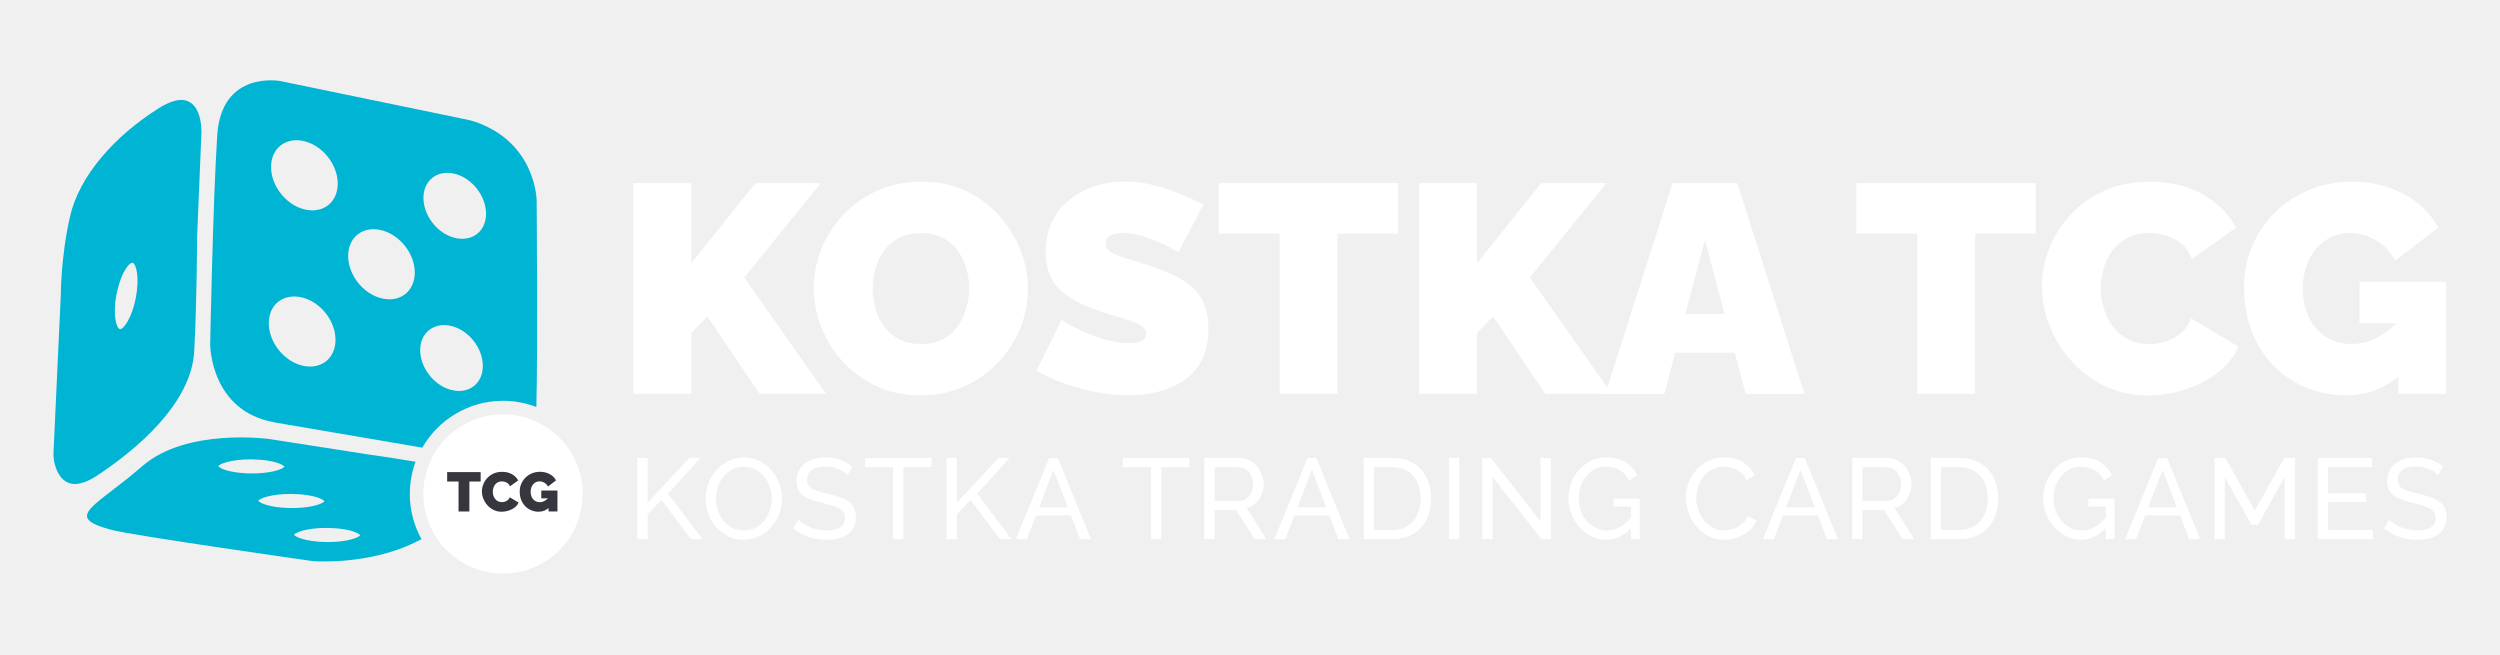
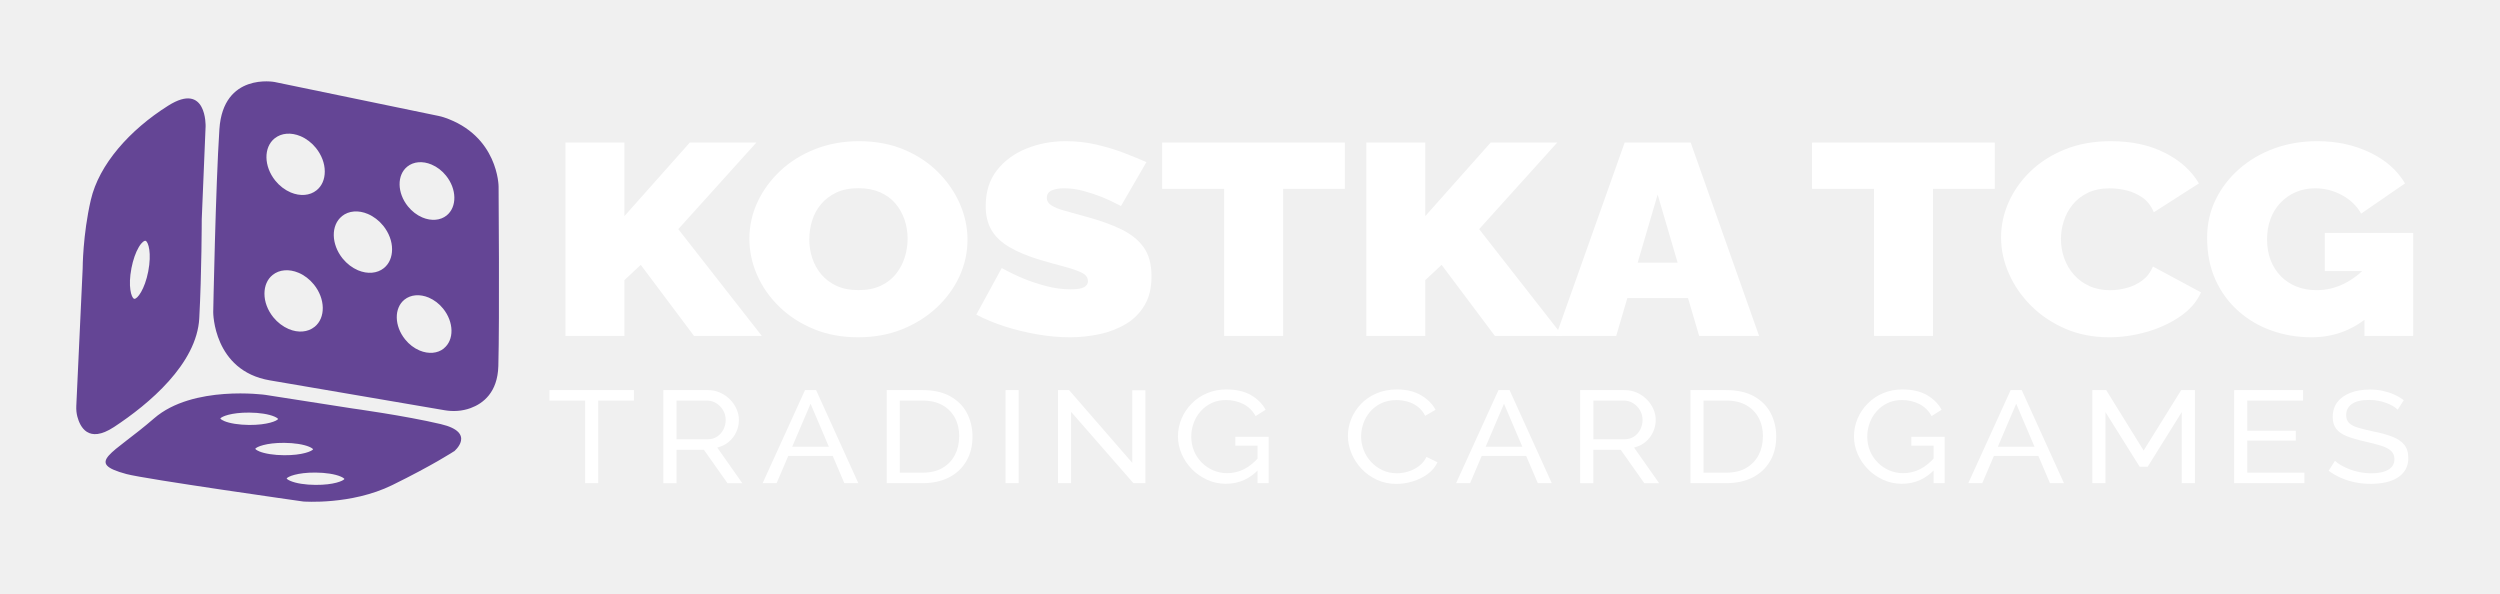
- <svg xmlns="http://www.w3.org/2000/svg" id="Vrstva_1" data-name="Vrstva 1" viewBox="0 0 459.01 120.08">
+ <svg xmlns="http://www.w3.org/2000/svg" id="Vrstva_1" data-name="Vrstva 1" viewBox="0 0 505.58 120.08">
  <defs>
    <style>
      .cls-1 {
-         fill: #36363f;
+         fill: #644595;
      }

      .cls-2 {
-         fill: #00b4d4;
-       }
- 
-       .cls-3 {
-         fill: #fff;
+         fill: #ffffff;
      }
    </style>
  </defs>
+   <path class="cls-1" d="M43.12,63.15s0,11.82,11.45,13.77c9.83,1.68,29.87,5.1,35.33,6.04,1.76.3,3.58.19,5.27-.43,2.56-.94,5.46-3.18,5.61-8.5.26-9.59.05-36.33.05-36.33,0,0-.05-10.29-11.06-13.97-.36-.12-.73-.21-1.1-.29l-33.15-6.86s-10.38-1.96-11.15,9.53c-.76,11.49-1.25,37.04-1.25,37.04M89.76,70.47c-1.27,1.02-3.1,1.17-4.91.41-1.11-.47-2.12-1.24-2.92-2.24-2.2-2.72-2.26-6.33-.14-8.04,1.27-1.02,3.1-1.18,4.91-.42,1.1.47,2.12,1.24,2.92,2.24,2.19,2.72,2.26,6.33.13,8.04M82.37,33.69c1.27-1.02,3.1-1.18,4.91-.41,1.11.47,2.12,1.24,2.92,2.24,2.2,2.73,2.25,6.33.13,8.05-1.27,1.02-3.1,1.17-4.91.41-1.1-.47-2.12-1.24-2.92-2.24-2.2-2.72-2.26-6.33-.14-8.04M63.61,66.1c-1.35,1.09-3.31,1.26-5.23.44-1.17-.5-2.25-1.32-3.11-2.38-1.15-1.43-1.79-3.12-1.79-4.76,0-1.59.58-2.94,1.66-3.8,1.35-1.09,3.31-1.25,5.23-.44,1.17.49,2.25,1.32,3.11,2.38,2.34,2.89,2.4,6.74.14,8.56M55.55,27.98c1.35-1.09,3.3-1.25,5.23-.44,1.18.5,2.25,1.32,3.11,2.38,1.15,1.43,1.79,3.12,1.79,4.76,0,1.59-.58,2.94-1.66,3.8-1.35,1.09-3.31,1.25-5.23.44-1.17-.5-2.25-1.32-3.11-2.38-2.34-2.9-2.4-6.74-.14-8.56M69.16,43.71c1.35-1.09,3.31-1.26,5.23-.44,1.17.5,2.25,1.32,3.11,2.38,1.15,1.43,1.79,3.12,1.79,4.76,0,1.59-.58,2.94-1.66,3.81-1.35,1.09-3.31,1.25-5.23.44-1.17-.5-2.25-1.32-3.11-2.38-2.33-2.9-2.4-6.74-.13-8.56M40.3,64.34c.49-9.22.5-20.01.5-20.01l.78-18.79s.27-9.1-7.55-4.18c-7.82,4.92-14.01,11.92-15.66,19.06-1.65,7.14-1.65,13.85-1.65,13.85l-1.29,27.83c-.03.74.03,1.47.22,2.18.53,1.94,2.14,5.53,7.4,2.08,7.07-4.64,16.77-12.8,17.25-22.02M26.58,54.24c.32-1.67.85-3.19,1.49-4.27.65-1.09,1.15-1.31,1.33-1.28.01,0,.03.01.05.01.57.24,1.24,2.51.53,6.18-.7,3.64-2.22,5.66-2.83,5.55-.01,0-.03,0-.04-.01-.57-.24-1.24-2.51-.53-6.18M91.82,91.29s4.63-3.8-2.67-5.52c-7.3-1.72-17.89-3.17-17.89-3.17l-17.63-2.75s-14.63-2.04-22.46,4.75c-8.44,7.33-14.13,8.96-5.59,11.27,3.76,1.02,35.74,5.55,35.74,5.55,0,0,9.69.76,17.99-3.31s12.5-6.84,12.5-6.84M45.32,85.13c-.56-.24-.73-.43-.77-.49.22-.38,2.16-1.23,5.86-1.2,2.03.01,3.93.31,5.07.8.56.24.73.43.77.49-.22.38-2.16,1.23-5.86,1.21-2.03-.02-3.93-.31-5.07-.8M52.39,91.26h0c-.57-.24-.73-.43-.77-.5.22-.37,2.16-1.23,5.86-1.2,2.03.01,3.93.31,5.07.8.56.24.73.43.77.5-.21.37-2.16,1.23-5.86,1.2-2.03-.01-3.93-.31-5.07-.79M63.8,98.06c-2.03-.01-3.93-.31-5.07-.8-.56-.24-.73-.43-.77-.49.22-.38,2.16-1.23,5.86-1.2,2.03.01,3.93.31,5.07.8.56.24.73.43.77.49-.22.38-2.16,1.23-5.86,1.2" />
  <g>
-     <path class="cls-3" d="M116.3,72.32v-38.7h10.63v14.71l11.77-14.71h11.99l-14.06,17.33,15.04,21.36h-12.21l-9.59-14.23-2.94,3.05v11.17h-10.63Z" />
-     <path class="cls-3" d="M169,72.59c-2.94,0-5.61-.55-8.01-1.66-2.4-1.11-4.46-2.6-6.19-4.47-1.73-1.87-3.05-3.98-3.98-6.32-.93-2.34-1.39-4.77-1.39-7.28s.49-5.03,1.47-7.36c.98-2.33,2.35-4.41,4.11-6.24,1.76-1.83,3.85-3.28,6.27-4.33,2.42-1.05,5.06-1.58,7.93-1.58s5.61.55,8.01,1.66c2.4,1.11,4.45,2.61,6.16,4.5,1.71,1.89,3.03,4.01,3.95,6.35.93,2.34,1.39,4.75,1.39,7.22s-.48,4.98-1.44,7.3-2.33,4.41-4.09,6.24-3.84,3.29-6.24,4.36c-2.4,1.07-5.05,1.61-7.96,1.61ZM160.22,52.97c0,1.31.18,2.57.55,3.79.36,1.22.91,2.31,1.63,3.27.73.96,1.64,1.73,2.75,2.29,1.11.56,2.43.84,3.95.84s2.85-.29,3.98-.87c1.13-.58,2.04-1.37,2.75-2.37s1.23-2.11,1.58-3.32c.35-1.22.52-2.46.52-3.73s-.18-2.56-.55-3.76-.91-2.28-1.63-3.24c-.73-.96-1.65-1.72-2.78-2.26-1.13-.55-2.43-.82-3.92-.82s-2.84.29-3.95.87c-1.11.58-2.03,1.35-2.75,2.32-.73.96-1.26,2.05-1.61,3.27-.35,1.22-.52,2.46-.52,3.73Z" />
-     <path class="cls-3" d="M216.36,46.32c-1.24-.73-2.36-1.32-3.38-1.77-1.02-.45-2.12-.86-3.32-1.23-1.2-.36-2.38-.55-3.54-.55-.91,0-1.65.15-2.23.43s-.87.77-.87,1.46c0,.65.29,1.17.87,1.57.58.4,1.41.76,2.48,1.08,1.07.32,2.35.72,3.84,1.19,2.4.72,4.47,1.55,6.21,2.48,1.74.94,3.09,2.13,4.03,3.59.94,1.46,1.42,3.39,1.42,5.8s-.42,4.24-1.25,5.81c-.84,1.57-1.96,2.82-3.38,3.75-1.42.94-3,1.61-4.74,2.03-1.74.41-3.53.62-5.34.62s-3.79-.19-5.8-.57c-2.02-.38-3.97-.91-5.86-1.58-1.89-.67-3.62-1.46-5.18-2.37l4.58-9.32c1.45.87,2.78,1.58,3.98,2.13,1.2.54,2.53,1.04,4.01,1.47,1.47.44,2.95.65,4.44.65,1.16,0,1.97-.15,2.43-.44.45-.29.68-.69.68-1.17,0-.76-.4-1.34-1.2-1.76-.8-.42-1.85-.81-3.13-1.19-1.29-.38-2.72-.82-4.28-1.33-2.25-.76-4.11-1.61-5.56-2.57-1.45-.96-2.53-2.09-3.22-3.41-.69-1.32-1.04-2.91-1.04-4.79,0-2.85.67-5.23,2.02-7.14s3.12-3.36,5.31-4.36c2.2-.99,4.57-1.49,7.11-1.49,1.89,0,3.71.23,5.48.68,1.76.45,3.41,1.01,4.96,1.66,1.54.65,2.9,1.27,4.06,1.85l-4.58,8.77Z" />
-     <path class="cls-3" d="M256.69,42.89h-11.12v29.43h-10.63v-29.43h-11.17v-9.26h32.92v9.26Z" />
-     <path class="cls-3" d="M260.56,72.32v-38.7h10.63v14.71l11.77-14.71h11.99l-14.06,17.33,15.04,21.36h-12.21l-9.59-14.23-2.94,3.05v11.17h-10.63Z" />
-     <path class="cls-3" d="M307.1,33.63h11.88l12.32,38.7h-10.79l-2-7.58h-10.93l-2,7.58h-10.85l12.37-38.7ZM316.64,57.66l-3.6-13.63-3.6,13.63h7.19Z" />
-     <path class="cls-3" d="M373.76,42.89h-11.12v29.43h-10.63v-29.43h-11.17v-9.26h32.92v9.26Z" />
-     <path class="cls-3" d="M374.9,52.59c0-2.36.44-4.68,1.34-6.95.89-2.27,2.19-4.33,3.9-6.19,1.71-1.85,3.79-3.33,6.24-4.44,2.45-1.11,5.22-1.66,8.31-1.66,3.71,0,6.94.77,9.7,2.32,2.76,1.54,4.81,3.59,6.16,6.13l-8.12,5.78c-.47-1.27-1.15-2.25-2.04-2.94-.89-.69-1.85-1.17-2.89-1.44-1.04-.27-2.04-.41-3.02-.41-1.53,0-2.84.3-3.95.9-1.11.6-2.02,1.39-2.72,2.37-.71.98-1.24,2.07-1.58,3.27-.35,1.2-.52,2.4-.52,3.6,0,1.34.2,2.63.6,3.87.4,1.24.98,2.33,1.74,3.3s1.7,1.72,2.81,2.26c1.11.55,2.35.82,3.73.82.98,0,1.98-.15,3-.46,1.02-.31,1.94-.81,2.78-1.5.84-.69,1.47-1.62,1.91-2.78l8.67,5.18c-.76,1.89-2.04,3.51-3.82,4.85-1.78,1.34-3.8,2.37-6.05,3.08-2.25.71-4.49,1.06-6.7,1.06-2.87,0-5.5-.57-7.88-1.72-2.38-1.14-4.43-2.67-6.16-4.58-1.73-1.91-3.06-4.05-4.01-6.43-.95-2.38-1.42-4.8-1.42-7.28Z" />
-     <path class="cls-3" d="M430.82,72.59c-2.51,0-4.9-.44-7.17-1.33-2.27-.89-4.28-2.2-6.02-3.92-1.74-1.73-3.12-3.82-4.11-6.27s-1.5-5.26-1.5-8.42c0-2.73.51-5.25,1.53-7.58,1.02-2.33,2.43-4.37,4.22-6.13s3.9-3.13,6.3-4.11c2.4-.98,5-1.47,7.79-1.47,3.49,0,6.65.75,9.48,2.26s4.94,3.57,6.32,6.19l-7.9,6.05c-.76-1.53-1.91-2.75-3.43-3.68s-3.14-1.39-4.85-1.39c-1.27,0-2.43.26-3.49.76s-1.97,1.22-2.75,2.12c-.78.91-1.38,1.99-1.8,3.24-.42,1.25-.63,2.62-.63,4.11s.22,2.91.65,4.14c.44,1.24,1.04,2.3,1.83,3.19.78.89,1.72,1.58,2.81,2.07s2.31.74,3.65.74c1.71,0,3.34-.43,4.9-1.28,1.56-.85,2.98-2.06,4.25-3.62v10.36c-2.91,2.65-6.27,3.98-10.08,3.98ZM440.36,59.35h-7.14v-7.63h15.91v20.6h-8.77v-12.97Z" />
+     <path class="cls-2" d="M114.35,67.93V28.83h11.93v14.87l13.22-14.87h13.46l-15.79,17.51,16.89,21.59h-13.71l-10.77-14.37-3.3,3.08v11.29h-11.93Z" />
+     <path class="cls-2" d="M173.52,68.21c-3.3,0-6.3-.56-8.99-1.68-2.69-1.12-5.01-2.62-6.95-4.52-1.94-1.89-3.43-4.02-4.47-6.39-1.04-2.37-1.56-4.82-1.56-7.35s.55-5.08,1.65-7.43c1.1-2.35,2.64-4.45,4.62-6.31,1.98-1.85,4.32-3.31,7.04-4.38,2.71-1.06,5.68-1.6,8.9-1.6s6.3.56,8.99,1.68c2.69,1.12,5,2.63,6.91,4.54,1.92,1.91,3.4,4.05,4.44,6.42,1.04,2.37,1.56,4.8,1.56,7.3s-.54,5.03-1.62,7.38c-1.08,2.35-2.61,4.45-4.59,6.31-1.98,1.85-4.31,3.32-7.01,4.41-2.69,1.08-5.67,1.62-8.93,1.62ZM163.66,48.38c0,1.32.2,2.6.61,3.83.41,1.23,1.02,2.33,1.84,3.3.82.97,1.84,1.74,3.09,2.31,1.24.57,2.72.85,4.44.85s3.2-.29,4.47-.88c1.26-.59,2.29-1.39,3.09-2.4.79-1.01,1.39-2.13,1.77-3.36.39-1.23.58-2.49.58-3.77s-.21-2.59-.61-3.8c-.41-1.21-1.02-2.3-1.83-3.28-.82-.97-1.86-1.73-3.12-2.29-1.26-.55-2.73-.83-4.41-.83s-3.19.29-4.44.88c-1.24.59-2.27,1.37-3.09,2.34-.82.97-1.42,2.07-1.8,3.3-.39,1.23-.58,2.49-.58,3.77Z" />
+     <path class="cls-2" d="M226.69,41.66c-1.39-.73-2.65-1.33-3.79-1.79-1.14-.46-2.39-.87-3.73-1.24-1.35-.37-2.67-.55-3.98-.55-1.02,0-1.86.15-2.51.44-.65.29-.98.78-.98,1.47,0,.65.33,1.18.98,1.58.65.4,1.58.77,2.78,1.09,1.2.33,2.64.73,4.31,1.2,2.69.73,5.02,1.56,6.98,2.51,1.96.95,3.47,2.16,4.53,3.63,1.06,1.47,1.59,3.43,1.59,5.87s-.47,4.28-1.41,5.87c-.94,1.58-2.2,2.85-3.79,3.79-1.59.95-3.37,1.63-5.32,2.05-1.96.42-3.96.63-6,.63s-4.25-.19-6.52-.58c-2.26-.39-4.46-.92-6.58-1.6-2.12-.68-4.06-1.48-5.81-2.4l5.14-9.42c1.63.88,3.12,1.6,4.47,2.15,1.35.55,2.84,1.05,4.5,1.49s3.31.66,4.99.66c1.31,0,2.21-.15,2.72-.45.51-.3.76-.69.76-1.18,0-.77-.45-1.36-1.35-1.78-.9-.42-2.07-.82-3.52-1.2-1.45-.38-3.05-.83-4.8-1.34-2.53-.77-4.61-1.63-6.24-2.6-1.63-.97-2.84-2.11-3.61-3.45-.78-1.33-1.16-2.94-1.16-4.84,0-2.88.75-5.29,2.26-7.22,1.51-1.93,3.5-3.4,5.97-4.4,2.47-1,5.13-1.5,7.99-1.5,2.12,0,4.17.23,6.15.69,1.98.46,3.83,1.02,5.57,1.68,1.73.66,3.25,1.29,4.56,1.87l-5.14,8.87Z" />
+     <path class="cls-2" d="M271.97,38.19h-12.48v29.74h-11.93v-29.74h-12.54v-9.36h36.96v9.36Z" />
+     <path class="cls-2" d="M276.31,67.93V28.83h11.93v14.87l13.22-14.87h13.46l-15.79,17.51,16.89,21.59h-13.71l-10.77-14.37-3.3,3.08v11.29h-11.93Z" />
+     <path class="cls-2" d="M328.57,28.83h13.34l13.83,39.1h-12.12l-2.25-7.65h-12.27l-2.25,7.65h-12.18l13.89-39.1ZM339.27,53.12l-4.04-13.77-4.04,13.77h8.08Z" />
+     <path class="cls-2" d="M403.4,38.19h-12.48v29.74h-11.93v-29.74h-12.54v-9.36h36.96v9.36Z" />
+     <path class="cls-2" d="M404.68,47.99c0-2.39.5-4.73,1.5-7.02,1-2.29,2.46-4.38,4.37-6.25,1.92-1.87,4.25-3.37,7.01-4.49,2.75-1.12,5.86-1.68,9.33-1.68,4.16,0,7.79.78,10.89,2.34,3.1,1.56,5.4,3.63,6.91,6.2l-9.12,5.84c-.53-1.28-1.3-2.28-2.29-2.97-1-.7-2.08-1.18-3.24-1.46-1.16-.28-2.29-.41-3.4-.41-1.71,0-3.19.3-4.44.91-1.25.61-2.26,1.4-3.06,2.4-.8.99-1.39,2.09-1.77,3.3-.39,1.21-.58,2.42-.58,3.63,0,1.36.22,2.66.67,3.91.45,1.25,1.1,2.36,1.96,3.33.86.97,1.91,1.73,3.15,2.29s2.64.83,4.19.83c1.1,0,2.22-.16,3.37-.47,1.14-.31,2.18-.82,3.12-1.51.94-.7,1.65-1.63,2.14-2.81l9.73,5.23c-.86,1.91-2.28,3.54-4.28,4.9-2,1.36-4.26,2.4-6.79,3.11-2.53.72-5.04,1.07-7.53,1.07-3.22,0-6.17-.58-8.84-1.73-2.67-1.16-4.98-2.7-6.91-4.63-1.94-1.93-3.44-4.09-4.5-6.5-1.06-2.4-1.59-4.85-1.59-7.35Z" />
+     <path class="cls-2" d="M467.46,68.21c-2.82,0-5.5-.45-8.05-1.35-2.55-.9-4.8-2.22-6.76-3.97-1.96-1.74-3.5-3.85-4.62-6.33-1.12-2.48-1.68-5.31-1.68-8.51,0-2.75.57-5.3,1.71-7.65,1.14-2.35,2.72-4.41,4.74-6.2,2.02-1.78,4.38-3.17,7.07-4.16s5.61-1.49,8.75-1.49c3.92,0,7.46.76,10.65,2.29,3.18,1.52,5.55,3.61,7.1,6.25l-8.87,6.11c-.86-1.54-2.14-2.78-3.85-3.72-1.71-.94-3.53-1.4-5.45-1.4-1.43,0-2.73.26-3.92.77-1.18.51-2.21,1.23-3.09,2.15-.88.92-1.55,2.01-2.02,3.28-.47,1.27-.7,2.65-.7,4.16s.25,2.94.73,4.19c.49,1.25,1.17,2.32,2.05,3.22.88.9,1.93,1.6,3.15,2.09s2.59.74,4.1.74c1.92,0,3.75-.43,5.51-1.29,1.75-.86,3.34-2.08,4.77-3.66v10.46c-3.26,2.68-7.04,4.02-11.32,4.02ZM478.17,54.82h-8.02v-7.71h17.87v20.82h-9.85v-13.11Z" />
  </g>
  <g>
-     <path class="cls-3" d="M117.02,98.99v-14.91h1.89v8.24l7.68-8.26h2.04l-5.98,6.58,6.32,8.35h-2.12l-5.4-7.21-2.54,2.65v4.56h-1.89Z" />
-     <path class="cls-3" d="M136.55,99.1c-1.05,0-2-.21-2.85-.63-.85-.42-1.59-.99-2.22-1.71-.62-.72-1.1-1.53-1.44-2.44s-.5-1.83-.5-2.78.18-1.94.54-2.85c.36-.9.85-1.71,1.49-2.41.64-.71,1.38-1.27,2.24-1.68.85-.41,1.78-.62,2.79-.62s2,.22,2.86.65c.85.43,1.59,1.02,2.2,1.74.62.73,1.09,1.54,1.43,2.44.34.9.5,1.81.5,2.75,0,.99-.18,1.94-.53,2.84s-.84,1.71-1.48,2.41c-.64.71-1.38,1.26-2.24,1.67-.85.41-1.79.61-2.79.61ZM131.45,91.54c0,.76.12,1.49.37,2.19.24.71.59,1.33,1.04,1.88.45.55.99.98,1.62,1.3.63.32,1.33.48,2.1.48s1.51-.17,2.14-.5c.63-.34,1.17-.78,1.61-1.34.44-.56.78-1.19,1.01-1.89s.35-1.41.35-2.12c0-.76-.12-1.48-.37-2.18-.24-.7-.59-1.33-1.05-1.88-.45-.55-.99-.99-1.62-1.3-.62-.31-1.31-.47-2.07-.47-.8,0-1.51.16-2.14.49s-1.17.77-1.61,1.33c-.44.56-.78,1.19-1.02,1.88-.24.69-.36,1.4-.36,2.13Z" />
-     <path class="cls-3" d="M155.59,87.21c-.17-.2-.39-.38-.67-.57-.28-.18-.59-.35-.94-.49s-.73-.27-1.14-.36c-.41-.09-.84-.14-1.29-.14-1.15,0-1.99.22-2.54.65-.55.43-.82,1.03-.82,1.78,0,.53.14.95.42,1.26.28.31.71.56,1.29.75.58.2,1.32.4,2.22.61,1.04.22,1.93.5,2.69.82.76.32,1.34.75,1.74,1.29.41.54.61,1.25.61,2.15,0,.71-.14,1.33-.41,1.85-.27.52-.65.96-1.14,1.3-.49.34-1.06.59-1.72.75-.66.16-1.37.24-2.14.24s-1.49-.08-2.22-.24-1.4-.4-2.05-.7c-.64-.31-1.25-.69-1.81-1.15l.9-1.6c.22.24.51.47.87.7.36.23.76.44,1.22.64.45.2.95.35,1.48.47.53.12,1.08.18,1.64.18,1.06,0,1.89-.19,2.48-.57.59-.38.88-.94.88-1.68,0-.56-.16-1-.49-1.34-.33-.34-.82-.61-1.46-.84-.64-.22-1.43-.45-2.35-.67-1.01-.25-1.85-.53-2.54-.83-.69-.3-1.2-.69-1.54-1.18-.34-.49-.51-1.12-.51-1.91,0-.95.23-1.75.69-2.41.46-.66,1.1-1.15,1.91-1.49.81-.34,1.73-.5,2.75-.5.67,0,1.3.07,1.88.21.58.14,1.12.34,1.63.59.5.25.97.55,1.39.9l-.88,1.53Z" />
-     <path class="cls-3" d="M171,85.77h-5.14v13.23h-1.89v-13.23h-5.14v-1.68h12.18v1.68Z" />
-     <path class="cls-3" d="M173.78,98.99v-14.91h1.89v8.24l7.68-8.26h2.04l-5.98,6.58,6.32,8.35h-2.12l-5.4-7.21-2.54,2.65v4.56h-1.89Z" />
-     <path class="cls-3" d="M192.63,84.09h1.6l6.09,14.91h-2.02l-1.67-4.37h-6.41l-1.68,4.37h-2.02l6.11-14.91ZM196.06,93.16l-2.64-6.89-2.65,6.89h5.28Z" />
-     <path class="cls-3" d="M218.35,85.77h-5.14v13.23h-1.89v-13.23h-5.14v-1.68h12.18v1.68Z" />
-     <path class="cls-3" d="M221.12,98.99v-14.91h6.38c.66,0,1.26.14,1.81.41.55.27,1.02.64,1.43,1.09.41.45.72.97.94,1.53.22.57.34,1.14.34,1.73,0,.69-.13,1.34-.39,1.95-.26.62-.62,1.14-1.09,1.58s-1.02.73-1.65.9l3.61,5.71h-2.14l-3.4-5.35h-3.95v5.35h-1.89ZM223.01,91.96h4.51c.52,0,.97-.14,1.35-.43.38-.29.69-.67.9-1.14.22-.48.33-.99.33-1.53s-.13-1.07-.38-1.54c-.25-.47-.58-.84-.99-1.12-.41-.28-.85-.42-1.34-.42h-4.39v6.19Z" />
-     <path class="cls-3" d="M240.08,84.09h1.6l6.09,14.91h-2.02l-1.67-4.37h-6.41l-1.68,4.37h-2.02l6.11-14.91ZM243.51,93.16l-2.64-6.89-2.65,6.89h5.28Z" />
-     <path class="cls-3" d="M250.39,98.99v-14.91h5.17c1.6,0,2.93.33,4,1,1.07.67,1.87,1.56,2.4,2.69s.8,2.38.8,3.75c0,1.51-.29,2.83-.88,3.95-.59,1.12-1.42,1.99-2.5,2.6-1.08.62-2.35.92-3.82.92h-5.17ZM260.84,91.52c0-1.12-.21-2.11-.62-2.98s-1.01-1.55-1.8-2.04-1.74-.73-2.88-.73h-3.28v11.55h3.28c1.15,0,2.11-.25,2.9-.77.78-.51,1.38-1.2,1.79-2.08.41-.87.61-1.86.61-2.95Z" />
-     <path class="cls-3" d="M266.05,98.99v-14.91h1.89v14.91h-1.89Z" />
-     <path class="cls-3" d="M274.03,87.57v11.42h-1.89v-14.91h1.6l9.11,11.65v-11.63h1.89v14.89h-1.72l-8.99-11.42Z" />
-     <path class="cls-3" d="M294.92,99.1c-.98,0-1.89-.21-2.74-.64-.85-.43-1.59-1-2.22-1.72-.63-.72-1.12-1.53-1.47-2.44s-.53-1.84-.53-2.8.18-1.96.53-2.87.84-1.7,1.46-2.4c.62-.7,1.36-1.25,2.2-1.65.85-.4,1.77-.6,2.76-.6,1.44,0,2.63.3,3.57.9.94.6,1.64,1.39,2.12,2.35l-1.45,1.01c-.43-.87-1.03-1.51-1.78-1.93-.76-.42-1.59-.63-2.5-.63-.76,0-1.44.16-2.06.48-.62.32-1.14.76-1.59,1.31-.44.55-.78,1.18-1.01,1.88-.23.7-.35,1.43-.35,2.18,0,.8.13,1.55.39,2.26.26.71.63,1.33,1.1,1.87s1.03.96,1.66,1.27c.63.31,1.31.46,2.04.46.85,0,1.67-.22,2.44-.65.77-.43,1.5-1.1,2.18-1.99v1.95c-1.34,1.6-2.93,2.39-4.77,2.39ZM299.46,92.99h-3.21v-1.43h4.81v7.43h-1.6v-6.01Z" />
-     <path class="cls-3" d="M309.53,91.41c0-.91.16-1.8.47-2.68.32-.87.78-1.67,1.39-2.39.61-.72,1.35-1.29,2.24-1.72.88-.43,1.88-.64,3-.64,1.33,0,2.47.3,3.42.91.95.61,1.66,1.39,2.12,2.34l-1.49.97c-.29-.63-.67-1.13-1.12-1.5s-.94-.63-1.47-.79c-.53-.15-1.04-.23-1.54-.23-.83,0-1.56.17-2.19.5-.64.34-1.17.78-1.61,1.34s-.76,1.19-.98,1.88c-.22.69-.32,1.39-.32,2.09,0,.77.13,1.51.39,2.23.26.71.62,1.34,1.08,1.89.46.55,1.01.98,1.64,1.3.63.32,1.32.48,2.06.48.52,0,1.05-.09,1.6-.27.55-.18,1.06-.47,1.53-.85.48-.38.85-.88,1.13-1.5l1.58.86c-.31.74-.78,1.37-1.43,1.89-.64.52-1.36.91-2.15,1.18-.79.27-1.57.4-2.34.4-1.02,0-1.96-.22-2.81-.66-.85-.44-1.59-1.03-2.22-1.76-.62-.73-1.11-1.56-1.45-2.48-.34-.92-.51-1.84-.51-2.78Z" />
-     <path class="cls-3" d="M329.77,84.09h1.6l6.09,14.91h-2.02l-1.67-4.37h-6.41l-1.68,4.37h-2.02l6.11-14.91ZM333.21,93.16l-2.64-6.89-2.65,6.89h5.28Z" />
-     <path class="cls-3" d="M340.08,98.99v-14.91h6.38c.66,0,1.26.14,1.81.41.55.27,1.02.64,1.43,1.09.41.45.72.97.94,1.53.22.57.34,1.14.34,1.73,0,.69-.13,1.34-.39,1.95-.26.62-.62,1.14-1.09,1.58s-1.02.73-1.65.9l3.61,5.71h-2.14l-3.4-5.35h-3.95v5.35h-1.89ZM341.97,91.96h4.51c.52,0,.97-.14,1.35-.43.38-.29.69-.67.9-1.14.22-.48.33-.99.33-1.53s-.13-1.07-.38-1.54c-.25-.47-.58-.84-.99-1.12-.41-.28-.85-.42-1.34-.42h-4.39v6.19Z" />
-     <path class="cls-3" d="M354.5,98.99v-14.91h5.17c1.6,0,2.93.33,4,1,1.07.67,1.87,1.56,2.4,2.69s.8,2.38.8,3.75c0,1.51-.29,2.83-.88,3.95-.59,1.12-1.42,1.99-2.5,2.6-1.08.62-2.35.92-3.82.92h-5.17ZM364.96,91.52c0-1.12-.21-2.11-.62-2.98s-1.01-1.55-1.8-2.04-1.74-.73-2.88-.73h-3.28v11.55h3.28c1.15,0,2.11-.25,2.9-.77.78-.51,1.38-1.2,1.79-2.08.41-.87.61-1.86.61-2.95Z" />
-     <path class="cls-3" d="M382.09,99.1c-.98,0-1.89-.21-2.74-.64-.85-.43-1.59-1-2.22-1.72-.63-.72-1.12-1.53-1.47-2.44s-.53-1.84-.53-2.8.18-1.96.53-2.87.84-1.7,1.46-2.4c.62-.7,1.36-1.25,2.2-1.65.85-.4,1.77-.6,2.76-.6,1.44,0,2.63.3,3.57.9.94.6,1.64,1.39,2.12,2.35l-1.45,1.01c-.43-.87-1.03-1.51-1.78-1.93-.76-.42-1.59-.63-2.5-.63-.76,0-1.44.16-2.06.48-.62.32-1.14.76-1.59,1.31-.44.55-.78,1.18-1.01,1.88-.23.7-.35,1.43-.35,2.18,0,.8.13,1.55.39,2.26.26.71.63,1.33,1.1,1.87s1.03.96,1.66,1.27c.63.31,1.31.46,2.04.46.85,0,1.67-.22,2.44-.65.77-.43,1.5-1.1,2.18-1.99v1.95c-1.34,1.6-2.93,2.39-4.77,2.39ZM386.63,92.99h-3.21v-1.43h4.81v7.43h-1.6v-6.01Z" />
-     <path class="cls-3" d="M396.27,84.09h1.6l6.09,14.91h-2.02l-1.67-4.37h-6.41l-1.68,4.37h-2.02l6.11-14.91ZM399.7,93.16l-2.64-6.89-2.65,6.89h5.28Z" />
-     <path class="cls-3" d="M419.47,98.99v-11.38l-4.91,8.75h-1.15l-4.93-8.75v11.38h-1.89v-14.91h2l5.4,9.68,5.42-9.68h1.97v14.91h-1.89Z" />
-     <path class="cls-3" d="M435.68,97.31v1.68h-10.12v-14.91h9.93v1.68h-8.04v4.83h6.99v1.58h-6.99v5.14h8.23Z" />
-     <path class="cls-3" d="M447.64,87.21c-.17-.2-.39-.38-.67-.57-.28-.18-.59-.35-.94-.49s-.73-.27-1.14-.36c-.41-.09-.84-.14-1.29-.14-1.15,0-1.99.22-2.54.65-.55.43-.82,1.03-.82,1.78,0,.53.14.95.42,1.26.28.31.71.56,1.29.75.58.2,1.32.4,2.22.61,1.04.22,1.93.5,2.69.82.76.32,1.34.75,1.74,1.29.41.54.61,1.25.61,2.15,0,.71-.14,1.33-.41,1.85-.27.52-.65.96-1.14,1.3-.49.34-1.06.59-1.72.75-.66.16-1.37.24-2.14.24s-1.49-.08-2.22-.24-1.4-.4-2.05-.7c-.64-.31-1.25-.69-1.81-1.15l.9-1.6c.22.24.51.47.87.7.36.23.76.44,1.22.64.45.2.95.35,1.48.47.53.12,1.08.18,1.64.18,1.06,0,1.89-.19,2.48-.57.59-.38.88-.94.88-1.68,0-.56-.16-1-.49-1.34-.33-.34-.82-.61-1.46-.84-.64-.22-1.43-.45-2.35-.67-1.01-.25-1.85-.53-2.54-.83-.69-.3-1.2-.69-1.54-1.18-.34-.49-.51-1.12-.51-1.91,0-.95.23-1.75.69-2.41.46-.66,1.1-1.15,1.91-1.49.81-.34,1.73-.5,2.75-.5.67,0,1.3.07,1.88.21.58.14,1.12.34,1.63.59.5.25.97.55,1.39.9l-.88,1.53Z" />
-   </g>
-   <g>
-     <circle class="cls-3" cx="92.36" cy="90.69" r="14.62" transform="translate(-27.68 42.25) rotate(-22.5)" />
-     <g>
-       <path class="cls-2" d="M35.66,64.5c.51-9.58.52-20.78.52-20.78l.81-19.51s.28-9.45-7.84-4.34c-8.12,5.11-14.55,12.38-16.27,19.79-1.72,7.42-1.71,14.38-1.71,14.38l-1.34,28.91c-.04.76.03,1.53.22,2.26.55,2.01,2.22,5.75,7.69,2.16,7.34-4.82,17.41-13.29,17.92-22.88ZM21.41,54c.33-1.74.88-3.31,1.55-4.43.67-1.13,1.2-1.36,1.38-1.33.02,0,.03.01.05.01.59.25,1.28,2.61.55,6.42-.72,3.78-2.31,5.88-2.94,5.76-.01,0-.03,0-.05-.02-.59-.25-1.28-2.61-.56-6.42Z" />
-       <path class="cls-2" d="M50.48,77.57c6.83,1.17,18.43,3.15,27.05,4.62,2.96-5.13,8.49-8.6,14.83-8.6,2.15,0,4.21.4,6.11,1.13,0-.06,0-.11.01-.17.27-9.96.05-37.74.05-37.74,0,0-.06-10.69-11.48-14.51-.37-.12-.76-.22-1.14-.3l-34.44-7.12s-10.78-2.04-11.58,9.9c-.79,11.93-1.3,38.47-1.3,38.47,0,0,0,12.27,11.89,14.31ZM79.35,32.66c1.32-1.06,3.22-1.22,5.1-.43,1.15.48,2.2,1.29,3.04,2.33,2.28,2.83,2.34,6.58.14,8.36-1.32,1.06-3.22,1.22-5.1.43-1.15-.49-2.2-1.29-3.03-2.33-2.28-2.83-2.35-6.58-.14-8.35ZM78.76,60.61c1.32-1.06,3.22-1.22,5.1-.43,1.15.49,2.2,1.29,3.04,2.33,2.28,2.83,2.34,6.57.14,8.35-1.31,1.06-3.22,1.22-5.1.43-1.15-.49-2.2-1.29-3.04-2.33-2.28-2.83-2.34-6.58-.14-8.35ZM65.64,43.07c1.4-1.13,3.43-1.3,5.43-.46,1.22.52,2.34,1.37,3.23,2.47,1.19,1.48,1.85,3.24,1.86,4.94,0,1.65-.61,3.05-1.72,3.95-1.4,1.13-3.43,1.3-5.43.46-1.22-.52-2.34-1.37-3.23-2.47-2.42-3.01-2.49-7-.14-8.89ZM51.49,26.73c1.4-1.13,3.43-1.3,5.43-.46,1.22.52,2.34,1.37,3.23,2.48,1.19,1.48,1.85,3.24,1.86,4.94,0,1.65-.6,3.05-1.72,3.95-1.4,1.13-3.43,1.3-5.43.46-1.22-.51-2.34-1.37-3.23-2.47-2.43-3.01-2.49-7-.14-8.9ZM51.07,55.42c1.4-1.13,3.43-1.3,5.44-.46,1.22.51,2.34,1.37,3.23,2.47,2.43,3.01,2.49,7,.14,8.89-1.4,1.13-3.43,1.3-5.44.46-1.22-.52-2.34-1.37-3.23-2.48-1.19-1.48-1.85-3.24-1.86-4.94,0-1.65.61-3.05,1.72-3.95Z" />
-       <path class="cls-2" d="M75.25,90.69c0-2.08.37-4.07,1.05-5.91-4.68-.79-8.49-1.31-8.49-1.31l-18.31-2.86s-15.2-2.12-23.33,4.94c-8.77,7.62-14.68,9.3-5.8,11.71,3.9,1.06,37.12,5.77,37.12,5.77,0,0,10.06.79,18.68-3.43.42-.2.82-.41,1.22-.6-1.37-2.46-2.15-5.29-2.15-8.3ZM40.87,86.1c-.59-.25-.76-.45-.8-.51.22-.39,2.24-1.27,6.09-1.25,2.11.02,4.08.32,5.26.83.58.24.76.45.8.51-.22.39-2.24,1.27-6.09,1.25-2.11-.02-4.08-.33-5.26-.83ZM48.22,92.46c-.59-.25-.76-.45-.8-.52.22-.39,2.24-1.27,6.09-1.25,2.11.02,4.08.32,5.26.83.59.25.76.45.8.51-.22.39-2.24,1.27-6.08,1.25-2.11-.01-4.08-.32-5.26-.82ZM60.06,99.52c-2.11-.01-4.08-.32-5.27-.83-.59-.25-.76-.45-.8-.51.22-.39,2.24-1.28,6.08-1.25,2.11.02,4.08.32,5.27.83.58.24.76.45.8.51-.23.39-2.24,1.28-6.08,1.25Z" />
-     </g>
-     <g>
-       <path class="cls-1" d="M88.26,88.41h-2.08v5.5h-1.99v-5.5h-2.09v-1.73h6.15v1.73Z" />
-       <path class="cls-1" d="M88.48,90.23c0-.44.08-.87.25-1.3s.41-.81.73-1.16c.32-.35.71-.62,1.17-.83s.98-.31,1.55-.31c.69,0,1.3.14,1.81.43.52.29.9.67,1.15,1.15l-1.52,1.08c-.09-.24-.21-.42-.38-.55-.17-.13-.35-.22-.54-.27-.19-.05-.38-.08-.57-.08-.29,0-.53.06-.74.17-.21.11-.38.26-.51.44-.13.18-.23.39-.3.61-.06.22-.1.45-.1.67,0,.25.04.49.11.72s.18.44.33.62c.14.18.32.32.53.42.21.1.44.15.7.15.18,0,.37-.03.56-.09.19-.06.36-.15.52-.28.16-.13.27-.3.36-.52l1.62.97c-.14.35-.38.66-.71.91-.33.25-.71.44-1.13.58-.42.13-.84.2-1.25.2-.54,0-1.03-.11-1.47-.32-.44-.21-.83-.5-1.15-.86-.32-.36-.57-.76-.75-1.2s-.27-.9-.27-1.36Z" />
-       <path class="cls-1" d="M98.93,93.96c-.47,0-.92-.08-1.34-.25s-.8-.41-1.12-.73-.58-.71-.77-1.17c-.19-.46-.28-.98-.28-1.57,0-.51.1-.98.29-1.42.19-.43.45-.82.79-1.15.34-.33.73-.59,1.18-.77.45-.18.93-.28,1.46-.28.65,0,1.24.14,1.77.42s.92.67,1.18,1.16l-1.48,1.13c-.14-.29-.36-.51-.64-.69-.28-.17-.59-.26-.91-.26-.24,0-.45.05-.65.14-.2.1-.37.23-.52.4-.15.17-.26.37-.34.61s-.12.49-.12.77.04.54.12.77.2.43.34.6c.15.17.32.3.52.39.2.09.43.14.68.14.32,0,.62-.08.92-.24.29-.16.56-.39.79-.68v1.93c-.54.5-1.17.74-1.88.74ZM100.71,91.49h-1.33v-1.43h2.97v3.85h-1.64v-2.42Z" />
-     </g>
+     <path class="cls-2" d="M128.2,81.01h-7.22v16.7h-2.65v-16.7h-7.21v-2.12h17.08v2.12Z" />
+     <path class="cls-2" d="M134.15,97.71v-18.82h8.95c.92,0,1.77.17,2.53.52.77.34,1.43.8,2,1.38.57.57,1.01,1.22,1.33,1.94.31.72.47,1.44.47,2.19,0,.87-.18,1.69-.54,2.46-.36.78-.87,1.44-1.53,1.99-.66.55-1.43.93-2.31,1.14l5.07,7.21h-3l-4.77-6.76h-5.54v6.76h-2.65ZM136.8,88.83h6.33c.73,0,1.36-.18,1.9-.54.54-.36.96-.84,1.27-1.44s.46-1.25.46-1.94-.18-1.36-.53-1.95c-.35-.59-.82-1.06-1.38-1.42-.57-.35-1.2-.53-1.89-.53h-6.15v7.82Z" />
+     <path class="cls-2" d="M162.8,78.89h2.24l8.54,18.82h-2.83l-2.35-5.51h-8.99l-2.35,5.51h-2.83l8.57-18.82ZM167.62,90.34l-3.7-8.69-3.71,8.69h7.41Z" />
+     <path class="cls-2" d="M179.32,97.71v-18.82h7.25c2.24,0,4.11.42,5.61,1.26,1.5.84,2.63,1.97,3.37,3.39s1.12,3,1.12,4.73c0,1.91-.41,3.57-1.24,4.98-.83,1.41-1.99,2.51-3.5,3.29-1.51.78-3.3,1.17-5.36,1.17h-7.25ZM193.99,88.27c0-1.41-.29-2.67-.87-3.76s-1.42-1.95-2.52-2.57c-1.1-.62-2.44-.93-4.04-.93h-4.59v14.58h4.59c1.61,0,2.96-.32,4.06-.97s1.93-1.52,2.5-2.62c.57-1.1.85-2.35.85-3.72Z" />
+     <path class="cls-2" d="M203.35,97.71v-18.82h2.65v18.82h-2.65Z" />
+     <path class="cls-2" d="M216.61,83.29v14.42h-2.65v-18.82h2.24l12.78,14.71v-14.68h2.65v18.79h-2.42l-12.6-14.42Z" />
+     <path class="cls-2" d="M247.97,97.84c-1.37,0-2.66-.27-3.84-.81-1.19-.54-2.22-1.26-3.11-2.17s-1.57-1.94-2.06-3.07c-.49-1.14-.74-2.32-.74-3.54s.25-2.48.74-3.62c.49-1.14,1.17-2.15,2.05-3.03.87-.88,1.9-1.58,3.09-2.08,1.19-.5,2.48-.76,3.87-.76,2.02,0,3.69.38,5.01,1.14s2.31,1.75,2.97,2.97l-2.03,1.27c-.61-1.1-1.44-1.91-2.5-2.44s-2.23-.8-3.5-.8c-1.06,0-2.02.2-2.89.61-.86.41-1.61.96-2.22,1.66-.62.7-1.09,1.49-1.41,2.37-.32.88-.49,1.8-.49,2.76,0,1.01.18,1.96.54,2.85.36.89.88,1.68,1.55,2.36.67.68,1.44,1.22,2.33,1.6.88.39,1.84.58,2.86.58,1.2,0,2.34-.27,3.42-.82,1.08-.55,2.1-1.39,3.06-2.52v2.46c-1.88,2.01-4.11,3.02-6.69,3.02ZM254.33,90.13h-4.51v-1.8h6.74v9.38h-2.24v-7.58Z" />
+     <path class="cls-2" d="M272.59,88.14c0-1.15.22-2.27.66-3.38.44-1.1,1.09-2.11,1.94-3.02.85-.91,1.9-1.63,3.14-2.17,1.24-.54,2.64-.81,4.21-.81,1.87,0,3.47.38,4.8,1.15,1.33.77,2.33,1.75,2.97,2.96l-2.09,1.22c-.41-.79-.94-1.43-1.58-1.9-.64-.47-1.33-.8-2.06-.99-.74-.19-1.46-.29-2.16-.29-1.16,0-2.18.21-3.08.64-.89.42-1.64.99-2.25,1.7-.61.71-1.07,1.5-1.37,2.37-.3.87-.46,1.75-.46,2.64,0,.97.18,1.91.54,2.81.36.9.87,1.7,1.52,2.39.65.69,1.41,1.24,2.3,1.64.88.41,1.84.61,2.89.61.73,0,1.47-.11,2.24-.34.77-.23,1.48-.59,2.15-1.07.67-.49,1.2-1.12,1.59-1.9l2.21,1.09c-.43.94-1.1,1.73-2,2.39-.9.65-1.91,1.15-3.02,1.48-1.11.34-2.2.5-3.28.5-1.43,0-2.75-.28-3.95-.83-1.2-.56-2.23-1.3-3.11-2.23-.87-.93-1.55-1.97-2.03-3.13-.48-1.16-.72-2.33-.72-3.51Z" />
+     <path class="cls-2" d="M303.04,78.89h2.24l8.54,18.82h-2.83l-2.35-5.51h-8.99l-2.35,5.51h-2.83l8.57-18.82ZM307.86,90.34l-3.7-8.69-3.71,8.69h7.41Z" />
+     <path class="cls-2" d="M319.56,97.71v-18.82h8.95c.92,0,1.77.17,2.53.52.77.34,1.43.8,2,1.38.57.57,1.01,1.22,1.33,1.94.31.72.47,1.44.47,2.19,0,.87-.18,1.69-.54,2.46-.36.78-.87,1.44-1.53,1.99-.66.55-1.43.93-2.31,1.14l5.07,7.21h-3l-4.77-6.76h-5.54v6.76h-2.65ZM322.22,88.83h6.33c.73,0,1.36-.18,1.9-.54.54-.36.96-.84,1.27-1.44s.46-1.25.46-1.94-.18-1.36-.53-1.95c-.35-.59-.82-1.06-1.38-1.42-.57-.35-1.2-.53-1.89-.53h-6.15v7.82Z" />
+     <path class="cls-2" d="M341.86,97.71v-18.82h7.25c2.24,0,4.11.42,5.61,1.26,1.5.84,2.63,1.97,3.37,3.39s1.12,3,1.12,4.73c0,1.91-.41,3.57-1.24,4.98-.83,1.41-1.99,2.51-3.5,3.29-1.51.78-3.3,1.17-5.36,1.17h-7.25ZM356.53,88.27c0-1.41-.29-2.67-.87-3.76s-1.42-1.95-2.52-2.57c-1.1-.62-2.44-.93-4.04-.93h-4.59v14.58h4.59c1.61,0,2.96-.32,4.06-.97s1.93-1.52,2.5-2.62c.57-1.1.85-2.35.85-3.72Z" />
+     <path class="cls-2" d="M384.68,97.84c-1.37,0-2.66-.27-3.84-.81-1.19-.54-2.22-1.26-3.11-2.17s-1.57-1.94-2.06-3.07c-.49-1.14-.74-2.32-.74-3.54s.25-2.48.74-3.62c.49-1.14,1.17-2.15,2.05-3.03.87-.88,1.9-1.58,3.09-2.08,1.19-.5,2.48-.76,3.87-.76,2.02,0,3.69.38,5.01,1.14s2.31,1.75,2.97,2.97l-2.03,1.27c-.61-1.1-1.44-1.91-2.5-2.44s-2.23-.8-3.5-.8c-1.06,0-2.02.2-2.89.61-.86.41-1.61.96-2.22,1.66-.62.7-1.09,1.49-1.41,2.37-.32.88-.49,1.8-.49,2.76,0,1.01.18,1.96.54,2.85.36.89.88,1.68,1.55,2.36.67.68,1.44,1.22,2.33,1.6.88.39,1.84.58,2.86.58,1.2,0,2.34-.27,3.42-.82,1.08-.55,2.1-1.39,3.06-2.52v2.46c-1.88,2.01-4.11,3.02-6.69,3.02ZM391.04,90.13h-4.51v-1.8h6.74v9.38h-2.24v-7.58Z" />
+     <path class="cls-2" d="M406.62,78.89h2.24l8.54,18.82h-2.83l-2.35-5.51h-8.99l-2.35,5.51h-2.83l8.57-18.82ZM411.44,90.34l-3.7-8.69-3.71,8.69h7.41Z" />
+     <path class="cls-2" d="M441.22,97.71v-14.37l-6.89,11.05h-1.62l-6.92-11.05v14.37h-2.65v-18.82h2.8l7.57,12.22,7.6-12.22h2.77v18.82h-2.65Z" />
+     <path class="cls-2" d="M466.02,95.59v2.12h-14.2v-18.82h13.93v2.12h-11.28v6.1h9.81v1.99h-9.81v6.49h11.54Z" />
+     <path class="cls-2" d="M484.87,82.84c-.24-.25-.55-.49-.94-.72-.39-.23-.83-.44-1.33-.62-.49-.19-1.03-.34-1.61-.45-.58-.11-1.18-.17-1.81-.17-1.61,0-2.8.27-3.56.82s-1.15,1.29-1.15,2.25c0,.67.2,1.2.59,1.59.39.39,1,.71,1.81.95.81.25,1.85.5,3.11.77,1.45.28,2.71.63,3.77,1.03,1.06.4,1.88.95,2.44,1.62.57.68.85,1.58.85,2.71,0,.9-.19,1.68-.57,2.34s-.92,1.21-1.61,1.64c-.69.43-1.49.75-2.42.95-.92.2-1.92.3-3,.3s-2.1-.1-3.11-.3c-1.01-.2-1.97-.5-2.87-.89s-1.75-.88-2.53-1.46l1.27-2.01c.31.3.72.6,1.22.89s1.07.56,1.71.81c.64.25,1.33.45,2.08.6.75.15,1.51.23,2.3.23,1.49,0,2.65-.24,3.48-.73.82-.48,1.24-1.19,1.24-2.12,0-.71-.23-1.27-.69-1.69-.46-.42-1.14-.78-2.05-1.06-.9-.28-2-.56-3.3-.85-1.41-.32-2.6-.67-3.56-1.04-.96-.38-1.68-.88-2.16-1.49-.48-.62-.72-1.42-.72-2.41,0-1.2.32-2.21.97-3.04.65-.83,1.54-1.45,2.68-1.88,1.14-.42,2.42-.63,3.86-.63.94,0,1.82.09,2.64.27.81.18,1.58.42,2.28.74.71.32,1.36.7,1.94,1.14l-1.24,1.94Z" />
  </g>
</svg>
